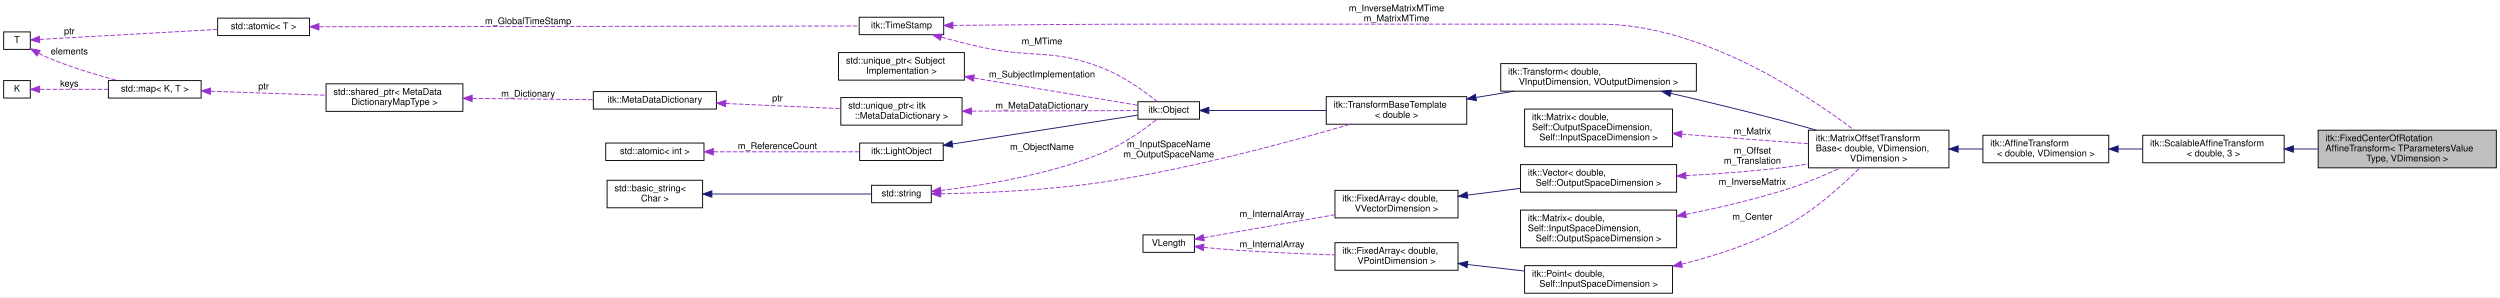
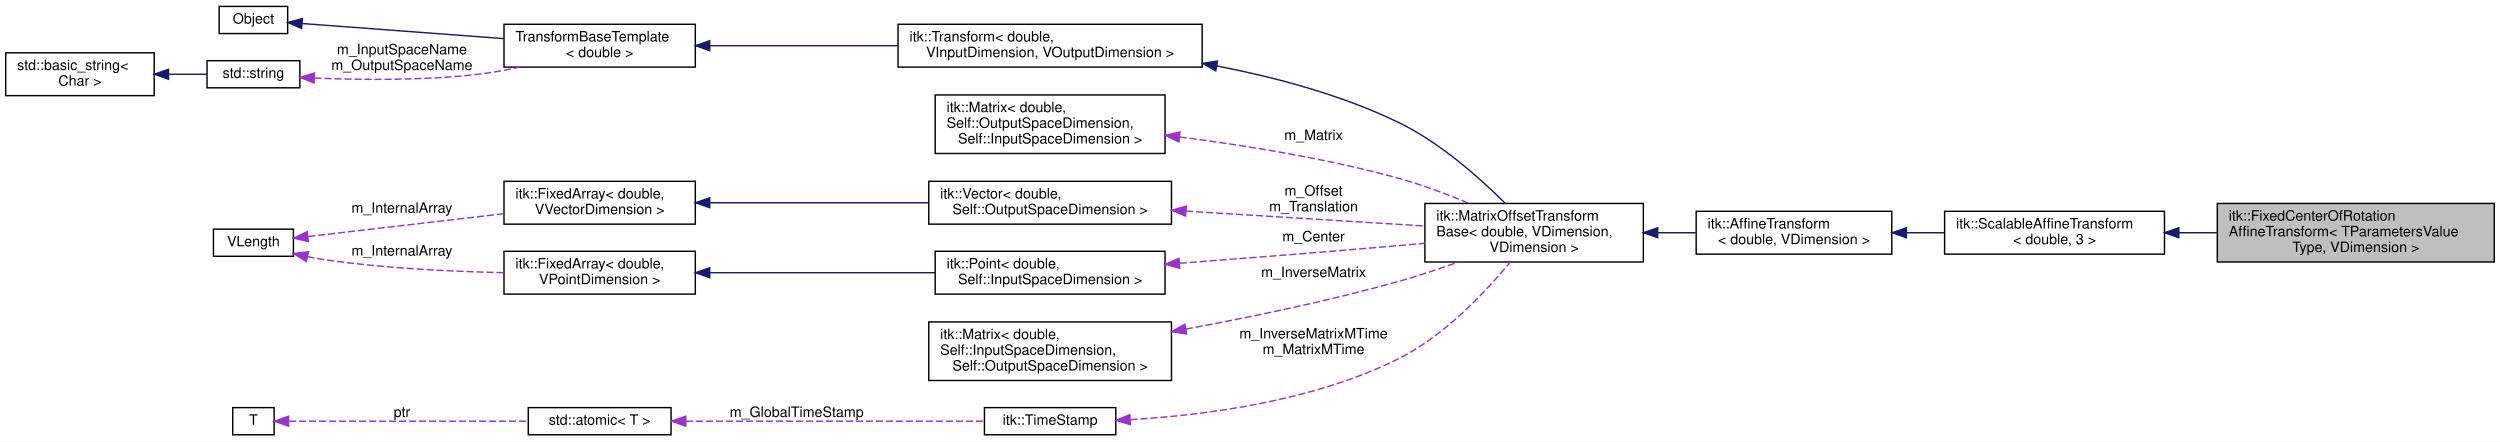
- <svg xmlns="http://www.w3.org/2000/svg" xmlns:xlink="http://www.w3.org/1999/xlink" width="2722pt" height="324pt" viewBox="0.00 0.00 2722.00 323.50">
-   <g id="graph0" class="graph" transform="scale(1 1) rotate(0) translate(4 319.5)">
-     <polygon fill="white" stroke="transparent" points="-4,4 -4,-319.5 2718,-319.5 2718,4 -4,4" />
+ <svg xmlns="http://www.w3.org/2000/svg" xmlns:xlink="http://www.w3.org/1999/xlink" width="1751pt" height="309pt" viewBox="0.00 0.00 1751.00 309.00">
+   <g id="graph0" class="graph" transform="scale(1 1) rotate(0) translate(4 305)">
+     <polygon fill="white" stroke="transparent" points="-4,4 -4,-305 1747,-305 1747,4 -4,4" />
    <g id="node1" class="node">
      <g id="a_node1">
        <a xlink:title="Affine transformation with a specified center of rotation.">
-           <polygon fill="#bfbfbf" stroke="black" points="2520,-137 2520,-178 2714,-178 2714,-137 2520,-137" />
-           <text text-anchor="start" x="2528" y="-166" font-family="Helvetica,sans-Serif" font-size="10.00">itk::FixedCenterOfRotation</text>
-           <text text-anchor="start" x="2528" y="-155" font-family="Helvetica,sans-Serif" font-size="10.00">AffineTransform&lt; TParametersValue</text>
-           <text text-anchor="middle" x="2617" y="-144" font-family="Helvetica,sans-Serif" font-size="10.00">Type, VDimension &gt;</text>
+           <polygon fill="#bfbfbf" stroke="black" points="1549,-121.5 1549,-162.5 1743,-162.5 1743,-121.5 1549,-121.5" />
+           <text text-anchor="start" x="1557" y="-150.5" font-family="Helvetica,sans-Serif" font-size="10.00">itk::FixedCenterOfRotation</text>
+           <text text-anchor="start" x="1557" y="-139.5" font-family="Helvetica,sans-Serif" font-size="10.00">AffineTransform&lt; TParametersValue</text>
+           <text text-anchor="middle" x="1646" y="-128.5" font-family="Helvetica,sans-Serif" font-size="10.00">Type, VDimension &gt;</text>
        </a>
      </g>
    </g>
    <g id="node2" class="node">
      <g id="a_node2">
        <a xlink:href="classitk_1_1ScalableAffineTransform.html" target="_top" xlink:title=" ">
-           <polygon fill="white" stroke="black" points="2329,-142.5 2329,-172.5 2483,-172.5 2483,-142.5 2329,-142.5" />
-           <text text-anchor="start" x="2337" y="-160.5" font-family="Helvetica,sans-Serif" font-size="10.00">itk::ScalableAffineTransform</text>
-           <text text-anchor="middle" x="2406" y="-149.5" font-family="Helvetica,sans-Serif" font-size="10.00">&lt; double, 3 &gt;</text>
+           <polygon fill="white" stroke="black" points="1358,-127 1358,-157 1512,-157 1512,-127 1358,-127" />
+           <text text-anchor="start" x="1366" y="-145" font-family="Helvetica,sans-Serif" font-size="10.00">itk::ScalableAffineTransform</text>
+           <text text-anchor="middle" x="1435" y="-134" font-family="Helvetica,sans-Serif" font-size="10.00">&lt; double, 3 &gt;</text>
        </a>
      </g>
    </g>
    <g id="edge1" class="edge">
-       <path fill="none" stroke="midnightblue" d="M2493.2,-157.5C2501.93,-157.5 2510.84,-157.5 2519.67,-157.5" />
-       <polygon fill="midnightblue" stroke="midnightblue" points="2493.05,-154 2483.05,-157.5 2493.04,-161 2493.05,-154" />
+       <path fill="none" stroke="midnightblue" d="M1522.2,-142C1530.93,-142 1539.84,-142 1548.67,-142" />
+       <polygon fill="midnightblue" stroke="midnightblue" points="1522.05,-138.5 1512.05,-142 1522.04,-145.5 1522.05,-138.5" />
    </g>
    <g id="node3" class="node">
      <g id="a_node3">
        <a xlink:href="classitk_1_1AffineTransform.html" target="_top" xlink:title=" ">
-           <polygon fill="white" stroke="black" points="2155,-142.5 2155,-172.5 2292,-172.5 2292,-142.5 2155,-142.5" />
-           <text text-anchor="start" x="2163" y="-160.5" font-family="Helvetica,sans-Serif" font-size="10.00">itk::AffineTransform</text>
-           <text text-anchor="middle" x="2223.5" y="-149.5" font-family="Helvetica,sans-Serif" font-size="10.00">&lt; double, VDimension &gt;</text>
+           <polygon fill="white" stroke="black" points="1184,-127 1184,-157 1321,-157 1321,-127 1184,-127" />
+           <text text-anchor="start" x="1192" y="-145" font-family="Helvetica,sans-Serif" font-size="10.00">itk::AffineTransform</text>
+           <text text-anchor="middle" x="1252.5" y="-134" font-family="Helvetica,sans-Serif" font-size="10.00">&lt; double, VDimension &gt;</text>
        </a>
      </g>
    </g>
    <g id="edge2" class="edge">
-       <path fill="none" stroke="midnightblue" d="M2302.38,-157.5C2311.11,-157.5 2320,-157.5 2328.71,-157.5" />
-       <polygon fill="midnightblue" stroke="midnightblue" points="2302.23,-154 2292.23,-157.5 2302.23,-161 2302.23,-154" />
+       <path fill="none" stroke="midnightblue" d="M1331.38,-142C1340.11,-142 1349,-142 1357.71,-142" />
+       <polygon fill="midnightblue" stroke="midnightblue" points="1331.23,-138.5 1321.23,-142 1331.23,-145.5 1331.23,-138.5" />
    </g>
    <g id="node4" class="node">
      <g id="a_node4">
        <a xlink:href="classitk_1_1MatrixOffsetTransformBase.html" target="_top" xlink:title=" ">
-           <polygon fill="white" stroke="black" points="1965,-137 1965,-178 2118,-178 2118,-137 1965,-137" />
-           <text text-anchor="start" x="1973" y="-166" font-family="Helvetica,sans-Serif" font-size="10.00">itk::MatrixOffsetTransform</text>
-           <text text-anchor="start" x="1973" y="-155" font-family="Helvetica,sans-Serif" font-size="10.00">Base&lt; double, VDimension,</text>
-           <text text-anchor="middle" x="2041.5" y="-144" font-family="Helvetica,sans-Serif" font-size="10.00"> VDimension &gt;</text>
+           <polygon fill="white" stroke="black" points="994,-121.5 994,-162.5 1147,-162.5 1147,-121.5 994,-121.5" />
+           <text text-anchor="start" x="1002" y="-150.5" font-family="Helvetica,sans-Serif" font-size="10.00">itk::MatrixOffsetTransform</text>
+           <text text-anchor="start" x="1002" y="-139.5" font-family="Helvetica,sans-Serif" font-size="10.00">Base&lt; double, VDimension,</text>
+           <text text-anchor="middle" x="1070.5" y="-128.5" font-family="Helvetica,sans-Serif" font-size="10.00"> VDimension &gt;</text>
        </a>
      </g>
    </g>
    <g id="edge3" class="edge">
-       <path fill="none" stroke="midnightblue" d="M2128.14,-157.5C2137.11,-157.5 2146.14,-157.5 2154.87,-157.5" />
-       <polygon fill="midnightblue" stroke="midnightblue" points="2128.05,-154 2118.05,-157.5 2128.05,-161 2128.05,-154" />
+       <path fill="none" stroke="midnightblue" d="M1157.14,-142C1166.11,-142 1175.14,-142 1183.87,-142" />
+       <polygon fill="midnightblue" stroke="midnightblue" points="1157.05,-138.5 1147.05,-142 1157.05,-145.5 1157.05,-138.5" />
    </g>
    <g id="node5" class="node">
      <g id="a_node5">
        <a xlink:href="classitk_1_1Transform.html" target="_top" xlink:title=" ">
-           <polygon fill="white" stroke="black" points="1630,-220.5 1630,-250.5 1843,-250.5 1843,-220.5 1630,-220.5" />
-           <text text-anchor="start" x="1638" y="-238.5" font-family="Helvetica,sans-Serif" font-size="10.00">itk::Transform&lt; double,</text>
-           <text text-anchor="middle" x="1736.5" y="-227.5" font-family="Helvetica,sans-Serif" font-size="10.00"> VInputDimension, VOutputDimension &gt;</text>
+           <polygon fill="white" stroke="black" points="625,-258 625,-288 838,-288 838,-258 625,-258" />
+           <text text-anchor="start" x="633" y="-276" font-family="Helvetica,sans-Serif" font-size="10.00">itk::Transform&lt; double,</text>
+           <text text-anchor="middle" x="731.5" y="-265" font-family="Helvetica,sans-Serif" font-size="10.00"> VInputDimension, VOutputDimension &gt;</text>
        </a>
      </g>
    </g>
    <g id="edge4" class="edge">
-       <path fill="none" stroke="midnightblue" d="M1815.08,-218.12C1854.69,-208.96 1903.57,-197.21 1947,-185.5 1955.59,-183.18 1964.59,-180.64 1973.47,-178.06" />
-       <polygon fill="midnightblue" stroke="midnightblue" points="1814.17,-214.74 1805.21,-220.39 1815.74,-221.56 1814.17,-214.74" />
+       <path fill="none" stroke="midnightblue" d="M848.22,-258.8C889.94,-250.76 936.45,-238.28 976,-219 1004.92,-204.9 1032.67,-180.15 1050.32,-162.52" />
+       <polygon fill="midnightblue" stroke="midnightblue" points="847.48,-255.38 838.29,-260.65 848.76,-262.26 847.48,-255.38" />
    </g>
    <g id="node6" class="node">
      <g id="a_node6">
-         <a xlink:href="classitk_1_1TransformBaseTemplate.html" target="_top" xlink:title=" ">
-           <polygon fill="white" stroke="black" points="1440,-184.5 1440,-214.5 1593,-214.5 1593,-184.5 1440,-184.5" />
-           <text text-anchor="start" x="1448" y="-202.5" font-family="Helvetica,sans-Serif" font-size="10.00">itk::TransformBaseTemplate</text>
-           <text text-anchor="middle" x="1516.5" y="-191.5" font-family="Helvetica,sans-Serif" font-size="10.00">&lt; double &gt;</text>
+         <a xlink:href="classTransformBaseTemplate.html" target="_top" xlink:title=" ">
+           <polygon fill="white" stroke="black" points="349,-258 349,-288 483,-288 483,-258 349,-258" />
+           <text text-anchor="start" x="357" y="-276" font-family="Helvetica,sans-Serif" font-size="10.00">TransformBaseTemplate</text>
+           <text text-anchor="middle" x="416" y="-265" font-family="Helvetica,sans-Serif" font-size="10.00">&lt; double &gt;</text>
        </a>
      </g>
    </g>
    <g id="edge5" class="edge">
-       <path fill="none" stroke="midnightblue" d="M1603.38,-213.68C1616.92,-215.92 1630.96,-218.24 1644.61,-220.49" />
-       <polygon fill="midnightblue" stroke="midnightblue" points="1603.57,-210.17 1593.13,-211.99 1602.43,-217.07 1603.57,-210.17" />
+       <path fill="none" stroke="midnightblue" d="M493.2,-273C532.7,-273 581.59,-273 624.7,-273" />
+       <polygon fill="midnightblue" stroke="midnightblue" points="493.1,-269.5 483.1,-273 493.1,-276.5 493.1,-269.5" />
    </g>
    <g id="node7" class="node">
      <g id="a_node7">
-         <a xlink:href="classitk_1_1Object.html" target="_top" xlink:title="Base class for most ITK classes.">
-           <polygon fill="white" stroke="black" points="1235,-190 1235,-209 1302,-209 1302,-190 1235,-190" />
-           <text text-anchor="middle" x="1268.5" y="-197" font-family="Helvetica,sans-Serif" font-size="10.00">itk::Object</text>
+         <a xlink:title=" ">
+           <polygon fill="white" stroke="black" points="149.5,-281.5 149.5,-300.5 197.5,-300.5 197.5,-281.5 149.5,-281.5" />
+           <text text-anchor="middle" x="173.5" y="-288.5" font-family="Helvetica,sans-Serif" font-size="10.00">Object</text>
        </a>
      </g>
    </g>
    <g id="edge6" class="edge">
-       <path fill="none" stroke="midnightblue" d="M1312.55,-199.5C1347.66,-199.5 1398.12,-199.5 1439.93,-199.5" />
-       <polygon fill="midnightblue" stroke="midnightblue" points="1312.17,-196 1302.17,-199.5 1312.17,-203 1312.17,-196" />
+       <path fill="none" stroke="midnightblue" d="M207.6,-288.52C243.87,-285.81 302.99,-281.38 348.85,-277.95" />
+       <polygon fill="midnightblue" stroke="midnightblue" points="207.27,-285.04 197.56,-289.27 207.79,-292.02 207.27,-285.04" />
    </g>
    <g id="node8" class="node">
      <g id="a_node8">
-         <a xlink:href="classitk_1_1LightObject.html" target="_top" xlink:title="Light weight base class for most itk classes.">
-           <polygon fill="white" stroke="black" points="932,-145 932,-164 1023,-164 1023,-145 932,-145" />
-           <text text-anchor="middle" x="977.5" y="-152" font-family="Helvetica,sans-Serif" font-size="10.00">itk::LightObject</text>
+         <a xlink:title=" ">
+           <polygon fill="white" stroke="black" points="141,-243.5 141,-262.5 206,-262.5 206,-243.5 141,-243.5" />
+           <text text-anchor="middle" x="173.5" y="-250.5" font-family="Helvetica,sans-Serif" font-size="10.00">std::string</text>
        </a>
      </g>
    </g>
    <g id="edge7" class="edge">
-       <path fill="none" stroke="midnightblue" d="M1032.98,-162.98C1092.37,-172.23 1185.49,-186.73 1234.61,-194.38" />
-       <polygon fill="midnightblue" stroke="midnightblue" points="1033.44,-159.51 1023.02,-161.43 1032.37,-166.43 1033.44,-159.51" />
+       <path fill="none" stroke="#9a32cd" stroke-dasharray="5,2" d="M216.3,-250.36C247.92,-249 292.33,-248.46 331,-253 340.38,-254.1 350.23,-255.87 359.75,-257.92" />
+       <polygon fill="#9a32cd" stroke="#9a32cd" points="215.92,-246.87 206.1,-250.85 216.26,-253.87 215.92,-246.87" />
+       <text text-anchor="middle" x="277.5" y="-267" font-family="Helvetica,sans-Serif" font-size="10.00"> m_InputSpaceName</text>
+       <text text-anchor="middle" x="277.5" y="-256" font-family="Helvetica,sans-Serif" font-size="10.00">m_OutputSpaceName</text>
    </g>
    <g id="node9" class="node">
      <g id="a_node9">
        <a xlink:title=" ">
-           <polygon fill="white" stroke="black" points="655.5,-145 655.5,-164 762.5,-164 762.5,-145 655.5,-145" />
-           <text text-anchor="middle" x="709" y="-152" font-family="Helvetica,sans-Serif" font-size="10.00">std::atomic&lt; int &gt;</text>
+           <polygon fill="white" stroke="black" points="0,-238 0,-268 104,-268 104,-238 0,-238" />
+           <text text-anchor="start" x="8" y="-256" font-family="Helvetica,sans-Serif" font-size="10.00">std::basic_string&lt;</text>
+           <text text-anchor="middle" x="52" y="-245" font-family="Helvetica,sans-Serif" font-size="10.00"> Char &gt;</text>
        </a>
      </g>
    </g>
    <g id="edge8" class="edge">
-       <path fill="none" stroke="#9a32cd" stroke-dasharray="5,2" d="M772.8,-154.5C821.7,-154.5 888.37,-154.5 931.92,-154.5" />
-       <polygon fill="#9a32cd" stroke="#9a32cd" points="772.65,-151 762.65,-154.5 772.65,-158 772.65,-151" />
-       <text text-anchor="middle" x="842.5" y="-157.5" font-family="Helvetica,sans-Serif" font-size="10.00"> m_ReferenceCount</text>
+       <path fill="none" stroke="midnightblue" d="M114.1,-253C123.41,-253 132.68,-253 141,-253" />
+       <polygon fill="midnightblue" stroke="midnightblue" points="114.03,-249.5 104.03,-253 114.03,-256.5 114.03,-249.5" />
    </g>
    <g id="node10" class="node">
      <g id="a_node10">
-         <a xlink:href="classitk_1_1TimeStamp.html" target="_top" xlink:title="Generate a unique, increasing time value.">
-           <polygon fill="white" stroke="black" points="931.5,-282 931.5,-301 1023.5,-301 1023.5,-282 931.5,-282" />
-           <text text-anchor="middle" x="977.5" y="-289" font-family="Helvetica,sans-Serif" font-size="10.00">itk::TimeStamp</text>
-         </a>
-       </g>
-     </g>
-     <g id="edge30" class="edge">
-       <path fill="none" stroke="#9a32cd" stroke-dasharray="5,2" d="M1033.62,-292.11C1091.78,-292.7 1186.09,-293.5 1267.5,-293.5 1267.5,-293.5 1267.5,-293.5 1737.5,-293.5 1848.78,-293.5 1964.49,-216.2 2014.7,-178.16" />
-       <polygon fill="#9a32cd" stroke="#9a32cd" points="1033.59,-288.61 1023.55,-292 1033.52,-295.61 1033.59,-288.61" />
-       <text text-anchor="middle" x="1516.5" y="-307.5" font-family="Helvetica,sans-Serif" font-size="10.00"> m_InverseMatrixMTime</text>
-       <text text-anchor="middle" x="1516.5" y="-296.5" font-family="Helvetica,sans-Serif" font-size="10.00">m_MatrixMTime</text>
+         <a xlink:href="classitk_1_1Matrix.html" target="_top" xlink:title=" ">
+           <polygon fill="white" stroke="black" points="651,-197.5 651,-238.5 812,-238.5 812,-197.5 651,-197.5" />
+           <text text-anchor="start" x="659" y="-226.5" font-family="Helvetica,sans-Serif" font-size="10.00">itk::Matrix&lt; double,</text>
+           <text text-anchor="start" x="659" y="-215.5" font-family="Helvetica,sans-Serif" font-size="10.00"> Self::OutputSpaceDimension,</text>
+           <text text-anchor="middle" x="731.5" y="-204.5" font-family="Helvetica,sans-Serif" font-size="10.00"> Self::InputSpaceDimension &gt;</text>
+         </a>
+       </g>
    </g>
    <g id="edge9" class="edge">
-       <path fill="none" stroke="#9a32cd" stroke-dasharray="5,2" d="M1020.87,-279.28C1034.57,-275.55 1049.87,-271.62 1064,-268.5 1122.58,-255.58 1141.17,-267.45 1197,-245.5 1219.58,-236.62 1242.52,-219.92 1255.86,-209.27" />
-       <polygon fill="#9a32cd" stroke="#9a32cd" points="1019.92,-275.91 1011.21,-281.95 1021.78,-282.66 1019.92,-275.91" />
-       <text text-anchor="middle" x="1130.5" y="-271.5" font-family="Helvetica,sans-Serif" font-size="10.00"> m_MTime</text>
+       <path fill="none" stroke="#9a32cd" stroke-dasharray="5,2" d="M822.21,-209.03C868.66,-203.13 925.97,-193.87 976,-180 992.38,-175.46 1009.77,-168.9 1025.05,-162.51" />
+       <polygon fill="#9a32cd" stroke="#9a32cd" points="821.66,-205.57 812.17,-210.28 822.52,-212.52 821.66,-205.57" />
+       <text text-anchor="middle" x="916" y="-207" font-family="Helvetica,sans-Serif" font-size="10.00"> m_Matrix</text>
    </g>
    <g id="node11" class="node">
      <g id="a_node11">
-         <a xlink:title=" ">
-           <polygon fill="white" stroke="black" points="233,-281 233,-300 333,-300 333,-281 233,-281" />
-           <text text-anchor="middle" x="283" y="-288" font-family="Helvetica,sans-Serif" font-size="10.00">std::atomic&lt; T &gt;</text>
+         <a xlink:href="classitk_1_1Vector.html" target="_top" xlink:title=" ">
+           <polygon fill="white" stroke="black" points="646.5,-148 646.5,-178 816.5,-178 816.5,-148 646.5,-148" />
+           <text text-anchor="start" x="654.5" y="-166" font-family="Helvetica,sans-Serif" font-size="10.00">itk::Vector&lt; double,</text>
+           <text text-anchor="middle" x="731.5" y="-155" font-family="Helvetica,sans-Serif" font-size="10.00"> Self::OutputSpaceDimension &gt;</text>
        </a>
      </g>
    </g>
    <g id="edge10" class="edge">
-       <path fill="none" stroke="#9a32cd" stroke-dasharray="5,2" d="M343.46,-290.59C479.32,-290.78 810.08,-291.26 931.14,-291.43" />
-       <polygon fill="#9a32cd" stroke="#9a32cd" points="343.25,-287.09 333.25,-290.57 343.24,-294.09 343.25,-287.09" />
-       <text text-anchor="middle" x="571" y="-293.5" font-family="Helvetica,sans-Serif" font-size="10.00"> m_GlobalTimeStamp</text>
+       <path fill="none" stroke="#9a32cd" stroke-dasharray="5,2" d="M826.72,-157.13C879.5,-153.84 944.44,-149.79 993.87,-146.71" />
+       <polygon fill="#9a32cd" stroke="#9a32cd" points="826.43,-153.64 816.67,-157.75 826.87,-160.63 826.43,-153.64" />
+       <text text-anchor="middle" x="916" y="-168" font-family="Helvetica,sans-Serif" font-size="10.00"> m_Offset</text>
+       <text text-anchor="middle" x="916" y="-157" font-family="Helvetica,sans-Serif" font-size="10.00">m_Translation</text>
    </g>
    <g id="node12" class="node">
      <g id="a_node12">
-         <a xlink:title=" ">
-           <polygon fill="white" stroke="black" points="0,-266 0,-285 29,-285 29,-266 0,-266" />
-           <text text-anchor="middle" x="14.5" y="-273" font-family="Helvetica,sans-Serif" font-size="10.00">T</text>
+         <a xlink:href="classitk_1_1FixedArray.html" target="_top" xlink:title=" ">
+           <polygon fill="white" stroke="black" points="349,-148 349,-178 483,-178 483,-148 349,-148" />
+           <text text-anchor="start" x="357" y="-166" font-family="Helvetica,sans-Serif" font-size="10.00">itk::FixedArray&lt; double,</text>
+           <text text-anchor="middle" x="416" y="-155" font-family="Helvetica,sans-Serif" font-size="10.00"> VVectorDimension &gt;</text>
        </a>
      </g>
    </g>
    <g id="edge11" class="edge">
-       <path fill="none" stroke="#9a32cd" stroke-dasharray="5,2" d="M39.23,-276.84C82.59,-279.28 175.47,-284.5 232.94,-287.74" />
-       <polygon fill="#9a32cd" stroke="#9a32cd" points="39.26,-273.33 29.08,-276.26 38.87,-280.32 39.26,-273.33" />
-       <text text-anchor="middle" x="71.5" y="-282.5" font-family="Helvetica,sans-Serif" font-size="10.00"> ptr</text>
+       <path fill="none" stroke="midnightblue" d="M493.37,-163C539.62,-163 598.67,-163 646.27,-163" />
+       <polygon fill="midnightblue" stroke="midnightblue" points="493.1,-159.5 483.1,-163 493.1,-166.5 493.1,-159.5" />
+     </g>
+     <g id="node13" class="node">
+       <g id="a_node13">
+         <a xlink:href="classVLength.html" target="_top" xlink:title=" ">
+           <polygon fill="white" stroke="black" points="145.5,-125.5 145.5,-144.5 201.5,-144.5 201.5,-125.5 145.5,-125.5" />
+           <text text-anchor="middle" x="173.5" y="-132.5" font-family="Helvetica,sans-Serif" font-size="10.00">VLength</text>
+         </a>
+       </g>
+     </g>
+     <g id="edge12" class="edge">
+       <path fill="none" stroke="#9a32cd" stroke-dasharray="5,2" d="M211.82,-139.34C248.31,-143.59 304.67,-150.15 348.78,-155.29" />
+       <polygon fill="#9a32cd" stroke="#9a32cd" points="211.96,-135.84 201.62,-138.16 211.15,-142.79 211.96,-135.84" />
+       <text text-anchor="middle" x="277.5" y="-156" font-family="Helvetica,sans-Serif" font-size="10.00"> m_InternalArray</text>
+     </g>
+     <g id="node16" class="node">
+       <g id="a_node16">
+         <a xlink:href="classitk_1_1FixedArray.html" target="_top" xlink:title=" ">
+           <polygon fill="white" stroke="black" points="349,-99 349,-129 483,-129 483,-99 349,-99" />
+           <text text-anchor="start" x="357" y="-117" font-family="Helvetica,sans-Serif" font-size="10.00">itk::FixedArray&lt; double,</text>
+           <text text-anchor="middle" x="416" y="-106" font-family="Helvetica,sans-Serif" font-size="10.00"> VPointDimension &gt;</text>
+         </a>
+       </g>
+     </g>
+     <g id="edge16" class="edge">
+       <path fill="none" stroke="#9a32cd" stroke-dasharray="5,2" d="M211.31,-125.26C215.57,-124.38 219.86,-123.59 224,-123 265.24,-117.08 311.95,-114.81 348.85,-114.02" />
+       <polygon fill="#9a32cd" stroke="#9a32cd" points="210.54,-121.85 201.55,-127.46 212.08,-128.67 210.54,-121.85" />
+       <text text-anchor="middle" x="277.5" y="-126" font-family="Helvetica,sans-Serif" font-size="10.00"> m_InternalArray</text>
+     </g>
+     <g id="node14" class="node">
+       <g id="a_node14">
+         <a xlink:href="classitk_1_1Matrix.html" target="_top" xlink:title=" ">
+           <polygon fill="white" stroke="black" points="646.5,-38.5 646.5,-79.5 816.5,-79.5 816.5,-38.5 646.5,-38.5" />
+           <text text-anchor="start" x="654.5" y="-67.5" font-family="Helvetica,sans-Serif" font-size="10.00">itk::Matrix&lt; double,</text>
+           <text text-anchor="start" x="654.5" y="-56.5" font-family="Helvetica,sans-Serif" font-size="10.00"> Self::InputSpaceDimension,</text>
+           <text text-anchor="middle" x="731.5" y="-45.5" font-family="Helvetica,sans-Serif" font-size="10.00"> Self::OutputSpaceDimension &gt;</text>
+         </a>
+       </g>
+     </g>
+     <g id="edge13" class="edge">
+       <path fill="none" stroke="#9a32cd" stroke-dasharray="5,2" d="M826.49,-74.51C872.03,-82.88 927.26,-94.32 976,-108 989.47,-111.78 1003.78,-116.57 1017.04,-121.36" />
+       <polygon fill="#9a32cd" stroke="#9a32cd" points="827.1,-71.06 816.63,-72.71 825.85,-77.95 827.1,-71.06" />
+       <text text-anchor="middle" x="916" y="-111" font-family="Helvetica,sans-Serif" font-size="10.00"> m_InverseMatrix</text>
+     </g>
+     <g id="node15" class="node">
+       <g id="a_node15">
+         <a xlink:href="classitk_1_1Point.html" target="_top" xlink:title=" ">
+           <polygon fill="white" stroke="black" points="651,-99 651,-129 812,-129 812,-99 651,-99" />
+           <text text-anchor="start" x="659" y="-117" font-family="Helvetica,sans-Serif" font-size="10.00">itk::Point&lt; double,</text>
+           <text text-anchor="middle" x="731.5" y="-106" font-family="Helvetica,sans-Serif" font-size="10.00"> Self::InputSpaceDimension &gt;</text>
+         </a>
+       </g>
+     </g>
+     <g id="edge14" class="edge">
+       <path fill="none" stroke="#9a32cd" stroke-dasharray="5,2" d="M822.28,-120.62C868.26,-124.1 925.14,-128.57 976,-133 981.85,-133.51 987.9,-134.05 993.98,-134.61" />
+       <polygon fill="#9a32cd" stroke="#9a32cd" points="822.27,-117.11 812.04,-119.84 821.75,-124.09 822.27,-117.11" />
+       <text text-anchor="middle" x="916" y="-136" font-family="Helvetica,sans-Serif" font-size="10.00"> m_Center</text>
+     </g>
+     <g id="edge15" class="edge">
+       <path fill="none" stroke="midnightblue" d="M493.38,-114C541.13,-114 602.53,-114 650.88,-114" />
+       <polygon fill="midnightblue" stroke="midnightblue" points="493.1,-110.5 483.1,-114 493.1,-117.5 493.1,-110.5" />
    </g>
    <g id="node17" class="node">
      <g id="a_node17">
-         <a xlink:title=" ">
-           <polygon fill="white" stroke="black" points="114,-213 114,-232 215,-232 215,-213 114,-213" />
-           <text text-anchor="middle" x="164.5" y="-220" font-family="Helvetica,sans-Serif" font-size="10.00">std::map&lt; K, T &gt;</text>
-         </a>
-       </g>
-     </g>
-     <g id="edge18" class="edge">
-       <path fill="none" stroke="#9a32cd" stroke-dasharray="5,2" d="M38.18,-261.74C41.1,-260.21 44.08,-258.75 47,-257.5 71.84,-246.84 100.96,-238.09 123.88,-232" />
-       <polygon fill="#9a32cd" stroke="#9a32cd" points="36.28,-258.79 29.26,-266.73 39.7,-264.9 36.28,-258.79" />
-       <text text-anchor="middle" x="71.5" y="-260.5" font-family="Helvetica,sans-Serif" font-size="10.00"> elements</text>
-     </g>
-     <g id="node13" class="node">
-       <g id="a_node13">
-         <a xlink:title=" ">
-           <polygon fill="white" stroke="black" points="909,-232.5 909,-262.5 1046,-262.5 1046,-232.5 909,-232.5" />
-           <text text-anchor="start" x="917" y="-250.5" font-family="Helvetica,sans-Serif" font-size="10.00">std::unique_ptr&lt; Subject</text>
-           <text text-anchor="middle" x="977.5" y="-239.5" font-family="Helvetica,sans-Serif" font-size="10.00">Implementation &gt;</text>
-         </a>
-       </g>
-     </g>
-     <g id="edge12" class="edge">
-       <path fill="none" stroke="#9a32cd" stroke-dasharray="5,2" d="M1056.52,-234.75C1098.21,-227.91 1150.41,-219.3 1197,-211.5 1209.37,-209.43 1222.95,-207.12 1234.86,-205.09" />
-       <polygon fill="#9a32cd" stroke="#9a32cd" points="1055.73,-231.33 1046.43,-236.4 1056.86,-238.24 1055.73,-231.33" />
-       <text text-anchor="middle" x="1130.5" y="-235.5" font-family="Helvetica,sans-Serif" font-size="10.00"> m_SubjectImplementation</text>
-     </g>
-     <g id="node14" class="node">
-       <g id="a_node14">
-         <a xlink:title=" ">
-           <polygon fill="white" stroke="black" points="911.5,-183.5 911.5,-213.5 1043.5,-213.5 1043.5,-183.5 911.5,-183.5" />
-           <text text-anchor="start" x="919.5" y="-201.5" font-family="Helvetica,sans-Serif" font-size="10.00">std::unique_ptr&lt; itk</text>
-           <text text-anchor="middle" x="977.5" y="-190.5" font-family="Helvetica,sans-Serif" font-size="10.00">::MetaDataDictionary &gt;</text>
-         </a>
-       </g>
-     </g>
-     <g id="edge13" class="edge">
-       <path fill="none" stroke="#9a32cd" stroke-dasharray="5,2" d="M1054.05,-198.76C1112.69,-198.96 1191.12,-199.24 1234.73,-199.39" />
-       <polygon fill="#9a32cd" stroke="#9a32cd" points="1053.73,-195.26 1043.72,-198.73 1053.71,-202.26 1053.73,-195.26" />
-       <text text-anchor="middle" x="1130.5" y="-201.5" font-family="Helvetica,sans-Serif" font-size="10.00"> m_MetaDataDictionary</text>
-     </g>
-     <g id="node15" class="node">
-       <g id="a_node15">
-         <a xlink:href="classitk_1_1MetaDataDictionary.html" target="_top" xlink:title="Provides a mechanism for storing a collection of arbitrary data types.">
-           <polygon fill="white" stroke="black" points="642,-201 642,-220 776,-220 776,-201 642,-201" />
-           <text text-anchor="middle" x="709" y="-208" font-family="Helvetica,sans-Serif" font-size="10.00">itk::MetaDataDictionary</text>
-         </a>
-       </g>
-     </g>
-     <g id="edge14" class="edge">
-       <path fill="none" stroke="#9a32cd" stroke-dasharray="5,2" d="M786.32,-207.06C825.74,-205.29 873.36,-203.14 911.08,-201.45" />
-       <polygon fill="#9a32cd" stroke="#9a32cd" points="786.05,-203.57 776.22,-207.52 786.37,-210.56 786.05,-203.57" />
-       <text text-anchor="middle" x="842.5" y="-209.5" font-family="Helvetica,sans-Serif" font-size="10.00"> ptr</text>
-     </g>
-     <g id="node16" class="node">
-       <g id="a_node16">
-         <a xlink:title=" ">
-           <polygon fill="white" stroke="black" points="351,-198.5 351,-228.5 500,-228.5 500,-198.5 351,-198.5" />
-           <text text-anchor="start" x="359" y="-216.5" font-family="Helvetica,sans-Serif" font-size="10.00">std::shared_ptr&lt; MetaData</text>
-           <text text-anchor="middle" x="425.5" y="-205.5" font-family="Helvetica,sans-Serif" font-size="10.00">DictionaryMapType &gt;</text>
-         </a>
-       </g>
-     </g>
-     <g id="edge15" class="edge">
-       <path fill="none" stroke="#9a32cd" stroke-dasharray="5,2" d="M510.29,-212.61C552.24,-212.16 602.31,-211.63 641.57,-211.21" />
-       <polygon fill="#9a32cd" stroke="#9a32cd" points="510.06,-209.11 500.09,-212.72 510.13,-216.11 510.06,-209.11" />
-       <text text-anchor="middle" x="571" y="-214.5" font-family="Helvetica,sans-Serif" font-size="10.00"> m_Dictionary</text>
-     </g>
-     <g id="edge16" class="edge">
-       <path fill="none" stroke="#9a32cd" stroke-dasharray="5,2" d="M225.34,-220.42C262.61,-219.13 310.86,-217.45 350.52,-216.07" />
-       <polygon fill="#9a32cd" stroke="#9a32cd" points="225,-216.93 215.13,-220.78 225.25,-223.93 225,-216.93" />
-       <text text-anchor="middle" x="283" y="-222.5" font-family="Helvetica,sans-Serif" font-size="10.00"> ptr</text>
+         <a xlink:href="classitk_1_1TimeStamp.html" target="_top" xlink:title="Generate a unique, increasing time value.">
+           <polygon fill="white" stroke="black" points="685.5,-0.5 685.5,-19.5 777.5,-19.5 777.5,-0.5 685.5,-0.5" />
+           <text text-anchor="middle" x="731.5" y="-7.5" font-family="Helvetica,sans-Serif" font-size="10.00">itk::TimeStamp</text>
+         </a>
+       </g>
+     </g>
+     <g id="edge17" class="edge">
+       <path fill="none" stroke="#9a32cd" stroke-dasharray="5,2" d="M787.78,-11.09C839.06,-14.11 916.25,-23.86 976,-54 1008.04,-70.16 1036.76,-100.8 1053.67,-121.32" />
+       <polygon fill="#9a32cd" stroke="#9a32cd" points="787.73,-7.59 777.56,-10.56 787.36,-14.58 787.73,-7.59" />
+       <text text-anchor="middle" x="916" y="-68" font-family="Helvetica,sans-Serif" font-size="10.00"> m_InverseMatrixMTime</text>
+       <text text-anchor="middle" x="916" y="-57" font-family="Helvetica,sans-Serif" font-size="10.00">m_MatrixMTime</text>
    </g>
    <g id="node18" class="node">
      <g id="a_node18">
        <a xlink:title=" ">
-           <polygon fill="white" stroke="black" points="0,-213 0,-232 29,-232 29,-213 0,-213" />
-           <text text-anchor="middle" x="14.5" y="-220" font-family="Helvetica,sans-Serif" font-size="10.00">K</text>
-         </a>
-       </g>
-     </g>
-     <g id="edge17" class="edge">
-       <path fill="none" stroke="#9a32cd" stroke-dasharray="5,2" d="M39.24,-222.5C59.28,-222.5 88.63,-222.5 113.78,-222.5" />
-       <polygon fill="#9a32cd" stroke="#9a32cd" points="39.16,-219 29.16,-222.5 39.16,-226 39.16,-219" />
-       <text text-anchor="middle" x="71.5" y="-225.5" font-family="Helvetica,sans-Serif" font-size="10.00"> keys</text>
+           <polygon fill="white" stroke="black" points="366,-0.5 366,-19.5 466,-19.5 466,-0.5 366,-0.5" />
+           <text text-anchor="middle" x="416" y="-7.5" font-family="Helvetica,sans-Serif" font-size="10.00">std::atomic&lt; T &gt;</text>
+         </a>
+       </g>
+     </g>
+     <g id="edge18" class="edge">
+       <path fill="none" stroke="#9a32cd" stroke-dasharray="5,2" d="M476.52,-10C537.2,-10 629.99,-10 685.02,-10" />
+       <polygon fill="#9a32cd" stroke="#9a32cd" points="476.33,-6.5 466.33,-10 476.33,-13.5 476.33,-6.5" />
+       <text text-anchor="middle" x="554" y="-13" font-family="Helvetica,sans-Serif" font-size="10.00"> m_GlobalTimeStamp</text>
    </g>
    <g id="node19" class="node">
      <g id="a_node19">
        <a xlink:title=" ">
-           <polygon fill="white" stroke="black" points="945,-99 945,-118 1010,-118 1010,-99 945,-99" />
-           <text text-anchor="middle" x="977.5" y="-106" font-family="Helvetica,sans-Serif" font-size="10.00">std::string</text>
-         </a>
-       </g>
-     </g>
-     <g id="edge21" class="edge">
-       <path fill="none" stroke="#9a32cd" stroke-dasharray="5,2" d="M1020.24,-108.75C1064.38,-109.53 1135.95,-112.29 1197,-121.5 1293.68,-136.09 1403.99,-166.21 1466.13,-184.46" />
-       <polygon fill="#9a32cd" stroke="#9a32cd" points="1020.22,-105.25 1010.17,-108.6 1020.11,-112.25 1020.22,-105.25" />
-       <text text-anchor="middle" x="1268.5" y="-159.5" font-family="Helvetica,sans-Serif" font-size="10.00"> m_InputSpaceName</text>
-       <text text-anchor="middle" x="1268.5" y="-148.5" font-family="Helvetica,sans-Serif" font-size="10.00">m_OutputSpaceName</text>
+           <polygon fill="white" stroke="black" points="159,-0.5 159,-19.5 188,-19.5 188,-0.5 159,-0.5" />
+           <text text-anchor="middle" x="173.5" y="-7.5" font-family="Helvetica,sans-Serif" font-size="10.00">T</text>
+         </a>
+       </g>
    </g>
    <g id="edge19" class="edge">
-       <path fill="none" stroke="#9a32cd" stroke-dasharray="5,2" d="M1020.33,-112.41C1065.34,-117.69 1138.36,-129.35 1197,-153.5 1219.43,-162.74 1242.42,-179.34 1255.8,-189.87" />
-       <polygon fill="#9a32cd" stroke="#9a32cd" points="1020.67,-108.93 1010.34,-111.29 1019.89,-115.88 1020.67,-108.93" />
-       <text text-anchor="middle" x="1130.5" y="-156.5" font-family="Helvetica,sans-Serif" font-size="10.00"> m_ObjectName</text>
-     </g>
-     <g id="node20" class="node">
-       <g id="a_node20">
-         <a xlink:title=" ">
-           <polygon fill="white" stroke="black" points="657,-93.5 657,-123.5 761,-123.5 761,-93.5 657,-93.5" />
-           <text text-anchor="start" x="665" y="-111.5" font-family="Helvetica,sans-Serif" font-size="10.00">std::basic_string&lt;</text>
-           <text text-anchor="middle" x="709" y="-100.5" font-family="Helvetica,sans-Serif" font-size="10.00"> Char &gt;</text>
-         </a>
-       </g>
-     </g>
-     <g id="edge20" class="edge">
-       <path fill="none" stroke="midnightblue" d="M771.24,-108.5C825.37,-108.5 902.16,-108.5 944.82,-108.5" />
-       <polygon fill="midnightblue" stroke="midnightblue" points="771.07,-105 761.07,-108.5 771.07,-112 771.07,-105" />
-     </g>
-     <g id="node21" class="node">
-       <g id="a_node21">
-         <a xlink:href="classitk_1_1Matrix.html" target="_top" xlink:title=" ">
-           <polygon fill="white" stroke="black" points="1656,-160 1656,-201 1817,-201 1817,-160 1656,-160" />
-           <text text-anchor="start" x="1664" y="-189" font-family="Helvetica,sans-Serif" font-size="10.00">itk::Matrix&lt; double,</text>
-           <text text-anchor="start" x="1664" y="-178" font-family="Helvetica,sans-Serif" font-size="10.00"> Self::OutputSpaceDimension,</text>
-           <text text-anchor="middle" x="1736.5" y="-167" font-family="Helvetica,sans-Serif" font-size="10.00"> Self::InputSpaceDimension &gt;</text>
-         </a>
-       </g>
-     </g>
-     <g id="edge22" class="edge">
-       <path fill="none" stroke="#9a32cd" stroke-dasharray="5,2" d="M1827.18,-173.69C1870.96,-170.37 1923.06,-166.41 1964.81,-163.25" />
-       <polygon fill="#9a32cd" stroke="#9a32cd" points="1826.82,-170.21 1817.11,-174.46 1827.35,-177.19 1826.82,-170.21" />
-       <text text-anchor="middle" x="1904" y="-173.5" font-family="Helvetica,sans-Serif" font-size="10.00"> m_Matrix</text>
-     </g>
-     <g id="node22" class="node">
-       <g id="a_node22">
-         <a xlink:href="classitk_1_1Vector.html" target="_top" xlink:title=" ">
-           <polygon fill="white" stroke="black" points="1651.5,-110.5 1651.5,-140.5 1821.5,-140.5 1821.5,-110.5 1651.5,-110.5" />
-           <text text-anchor="start" x="1659.5" y="-128.5" font-family="Helvetica,sans-Serif" font-size="10.00">itk::Vector&lt; double,</text>
-           <text text-anchor="middle" x="1736.5" y="-117.5" font-family="Helvetica,sans-Serif" font-size="10.00"> Self::OutputSpaceDimension &gt;</text>
-         </a>
-       </g>
-     </g>
-     <g id="edge23" class="edge">
-       <path fill="none" stroke="#9a32cd" stroke-dasharray="5,2" d="M1831.65,-128.56C1867.83,-130.47 1909.44,-133.54 1947,-138.5 1952.83,-139.27 1958.84,-140.19 1964.87,-141.21" />
-       <polygon fill="#9a32cd" stroke="#9a32cd" points="1831.77,-125.06 1821.6,-128.06 1831.41,-132.06 1831.77,-125.06" />
-       <text text-anchor="middle" x="1904" y="-152.5" font-family="Helvetica,sans-Serif" font-size="10.00"> m_Offset</text>
-       <text text-anchor="middle" x="1904" y="-141.5" font-family="Helvetica,sans-Serif" font-size="10.00">m_Translation</text>
-     </g>
-     <g id="node23" class="node">
-       <g id="a_node23">
-         <a xlink:href="classitk_1_1FixedArray.html" target="_top" xlink:title=" ">
-           <polygon fill="white" stroke="black" points="1449.5,-82.5 1449.5,-112.5 1583.5,-112.5 1583.5,-82.5 1449.5,-82.5" />
-           <text text-anchor="start" x="1457.5" y="-100.5" font-family="Helvetica,sans-Serif" font-size="10.00">itk::FixedArray&lt; double,</text>
-           <text text-anchor="middle" x="1516.5" y="-89.5" font-family="Helvetica,sans-Serif" font-size="10.00"> VVectorDimension &gt;</text>
-         </a>
-       </g>
-     </g>
-     <g id="edge24" class="edge">
-       <path fill="none" stroke="midnightblue" d="M1593.95,-107.32C1612.52,-109.7 1632.47,-112.27 1651.37,-114.69" />
-       <polygon fill="midnightblue" stroke="midnightblue" points="1594.16,-103.82 1583.8,-106.01 1593.27,-110.76 1594.16,-103.82" />
-     </g>
-     <g id="node24" class="node">
-       <g id="a_node24">
-         <a xlink:href="classVLength.html" target="_top" xlink:title=" ">
-           <polygon fill="white" stroke="black" points="1240.5,-45 1240.5,-64 1296.5,-64 1296.5,-45 1240.5,-45" />
-           <text text-anchor="middle" x="1268.5" y="-52" font-family="Helvetica,sans-Serif" font-size="10.00">VLength</text>
-         </a>
-       </g>
-     </g>
-     <g id="edge25" class="edge">
-       <path fill="none" stroke="#9a32cd" stroke-dasharray="5,2" d="M1306.81,-61.02C1344.52,-67.61 1403.6,-77.94 1449.28,-85.93" />
-       <polygon fill="#9a32cd" stroke="#9a32cd" points="1307.22,-57.54 1296.77,-59.27 1306.01,-64.44 1307.22,-57.54" />
-       <text text-anchor="middle" x="1381" y="-83.5" font-family="Helvetica,sans-Serif" font-size="10.00"> m_InternalArray</text>
-     </g>
-     <g id="node27" class="node">
-       <g id="a_node27">
-         <a xlink:href="classitk_1_1FixedArray.html" target="_top" xlink:title=" ">
-           <polygon fill="white" stroke="black" points="1449.5,-25.5 1449.5,-55.5 1583.5,-55.5 1583.5,-25.5 1449.5,-25.5" />
-           <text text-anchor="start" x="1457.5" y="-43.5" font-family="Helvetica,sans-Serif" font-size="10.00">itk::FixedArray&lt; double,</text>
-           <text text-anchor="middle" x="1516.5" y="-32.5" font-family="Helvetica,sans-Serif" font-size="10.00"> VPointDimension &gt;</text>
-         </a>
-       </g>
-     </g>
-     <g id="edge29" class="edge">
-       <path fill="none" stroke="#9a32cd" stroke-dasharray="5,2" d="M1306.54,-50.41C1317.32,-49.33 1329.12,-48.26 1340,-47.5 1376.05,-44.99 1416.33,-43.31 1449.2,-42.22" />
-       <polygon fill="#9a32cd" stroke="#9a32cd" points="1306.17,-46.93 1296.59,-51.43 1306.89,-53.89 1306.17,-46.93" />
-       <text text-anchor="middle" x="1381" y="-50.5" font-family="Helvetica,sans-Serif" font-size="10.00"> m_InternalArray</text>
-     </g>
-     <g id="node25" class="node">
-       <g id="a_node25">
-         <a xlink:href="classitk_1_1Matrix.html" target="_top" xlink:title=" ">
-           <polygon fill="white" stroke="black" points="1651.5,-50 1651.5,-91 1821.5,-91 1821.5,-50 1651.5,-50" />
-           <text text-anchor="start" x="1659.5" y="-79" font-family="Helvetica,sans-Serif" font-size="10.00">itk::Matrix&lt; double,</text>
-           <text text-anchor="start" x="1659.5" y="-68" font-family="Helvetica,sans-Serif" font-size="10.00"> Self::InputSpaceDimension,</text>
-           <text text-anchor="middle" x="1736.5" y="-57" font-family="Helvetica,sans-Serif" font-size="10.00"> Self::OutputSpaceDimension &gt;</text>
-         </a>
-       </g>
-     </g>
-     <g id="edge26" class="edge">
-       <path fill="none" stroke="#9a32cd" stroke-dasharray="5,2" d="M1831.79,-86.37C1868.24,-93.63 1910,-103.37 1947,-115.5 1964.75,-121.32 1983.67,-129.43 1999.82,-136.98" />
-       <polygon fill="#9a32cd" stroke="#9a32cd" points="1832.15,-82.87 1821.66,-84.38 1830.8,-89.74 1832.15,-82.87" />
-       <text text-anchor="middle" x="1904" y="-118.5" font-family="Helvetica,sans-Serif" font-size="10.00"> m_InverseMatrix</text>
-     </g>
-     <g id="node26" class="node">
-       <g id="a_node26">
-         <a xlink:href="classitk_1_1Point.html" target="_top" xlink:title=" ">
-           <polygon fill="white" stroke="black" points="1656,-0.5 1656,-30.5 1817,-30.5 1817,-0.5 1656,-0.5" />
-           <text text-anchor="start" x="1664" y="-18.5" font-family="Helvetica,sans-Serif" font-size="10.00">itk::Point&lt; double,</text>
-           <text text-anchor="middle" x="1736.5" y="-7.5" font-family="Helvetica,sans-Serif" font-size="10.00"> Self::InputSpaceDimension &gt;</text>
-         </a>
-       </g>
-     </g>
-     <g id="edge27" class="edge">
-       <path fill="none" stroke="#9a32cd" stroke-dasharray="5,2" d="M1827.37,-32.2C1865.91,-41.81 1910.39,-56.3 1947,-77.5 1975.1,-93.77 2002.8,-118.92 2020.66,-136.67" />
-       <polygon fill="#9a32cd" stroke="#9a32cd" points="1827.74,-28.69 1817.19,-29.74 1826.09,-35.49 1827.74,-28.69" />
-       <text text-anchor="middle" x="1904" y="-80.5" font-family="Helvetica,sans-Serif" font-size="10.00"> m_Center</text>
-     </g>
-     <g id="edge28" class="edge">
-       <path fill="none" stroke="midnightblue" d="M1593.79,-31.75C1613.83,-29.45 1635.48,-26.97 1655.7,-24.65" />
-       <polygon fill="midnightblue" stroke="midnightblue" points="1593.33,-28.28 1583.8,-32.9 1594.13,-35.24 1593.33,-28.28" />
+       <path fill="none" stroke="#9a32cd" stroke-dasharray="5,2" d="M198.43,-10C237.28,-10 314.86,-10 365.84,-10" />
+       <polygon fill="#9a32cd" stroke="#9a32cd" points="198.12,-6.5 188.12,-10 198.12,-13.5 198.12,-6.5" />
+       <text text-anchor="middle" x="277.5" y="-13" font-family="Helvetica,sans-Serif" font-size="10.00"> ptr</text>
    </g>
  </g>
</svg>
